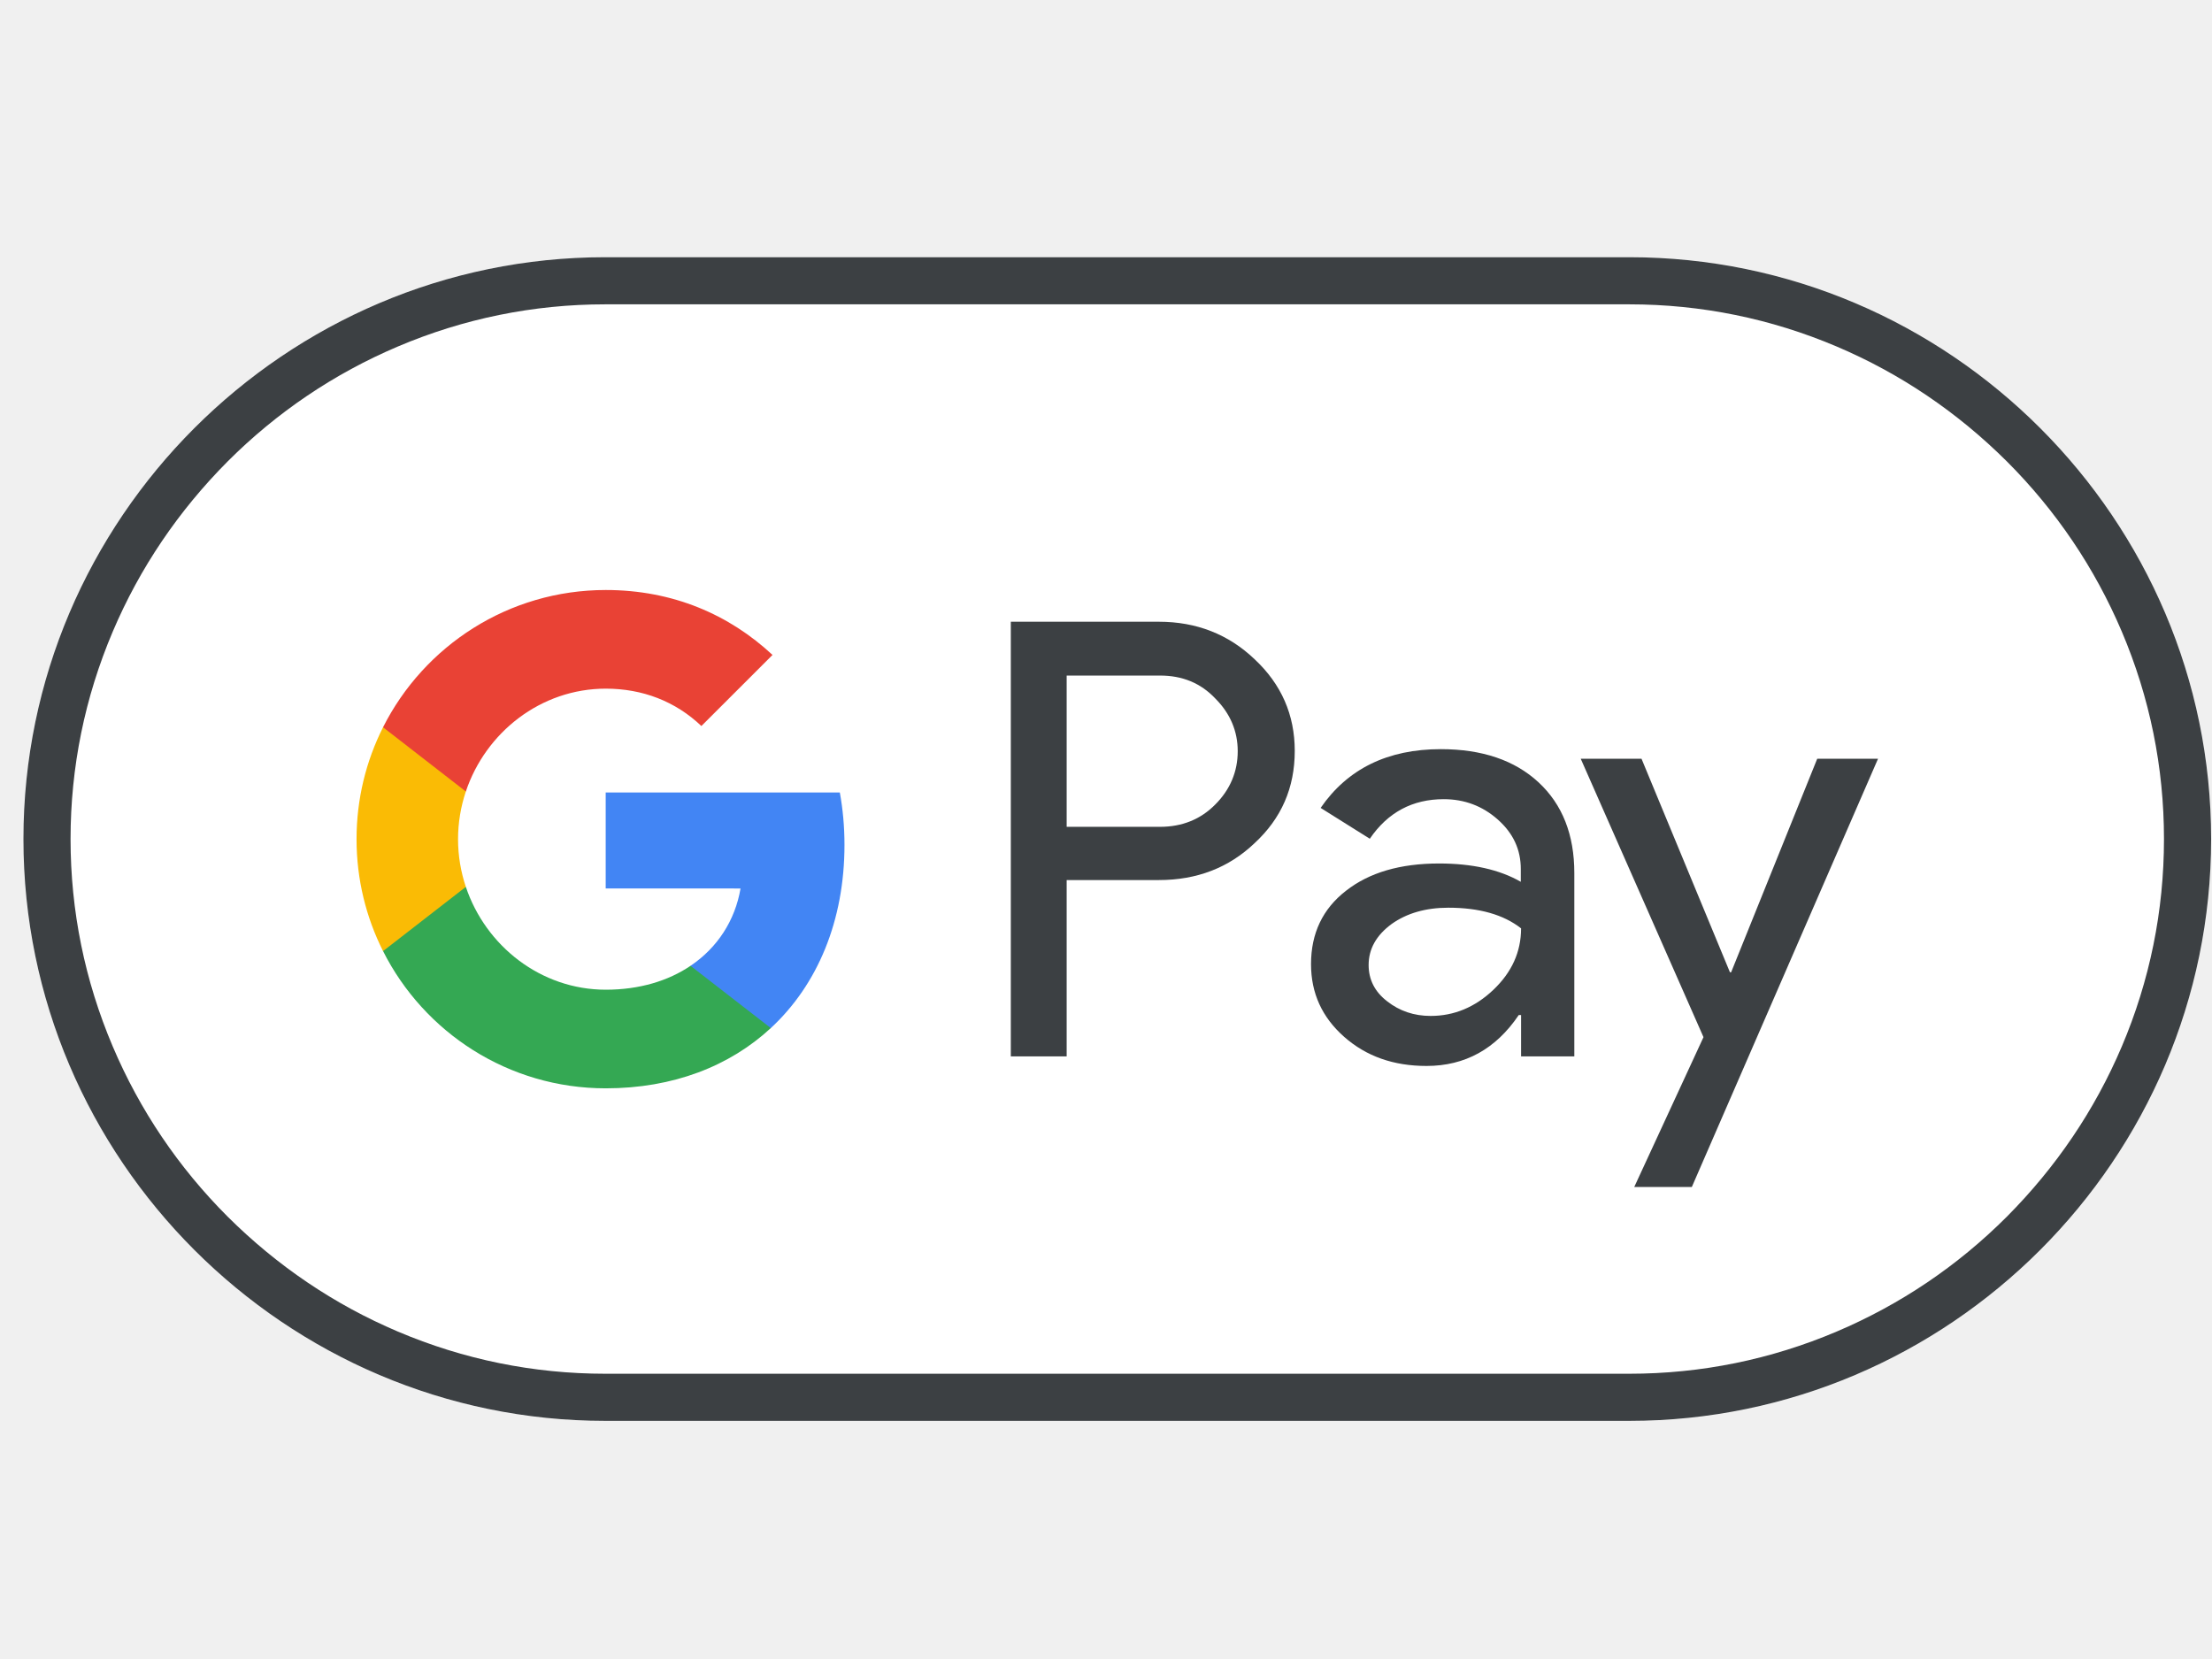
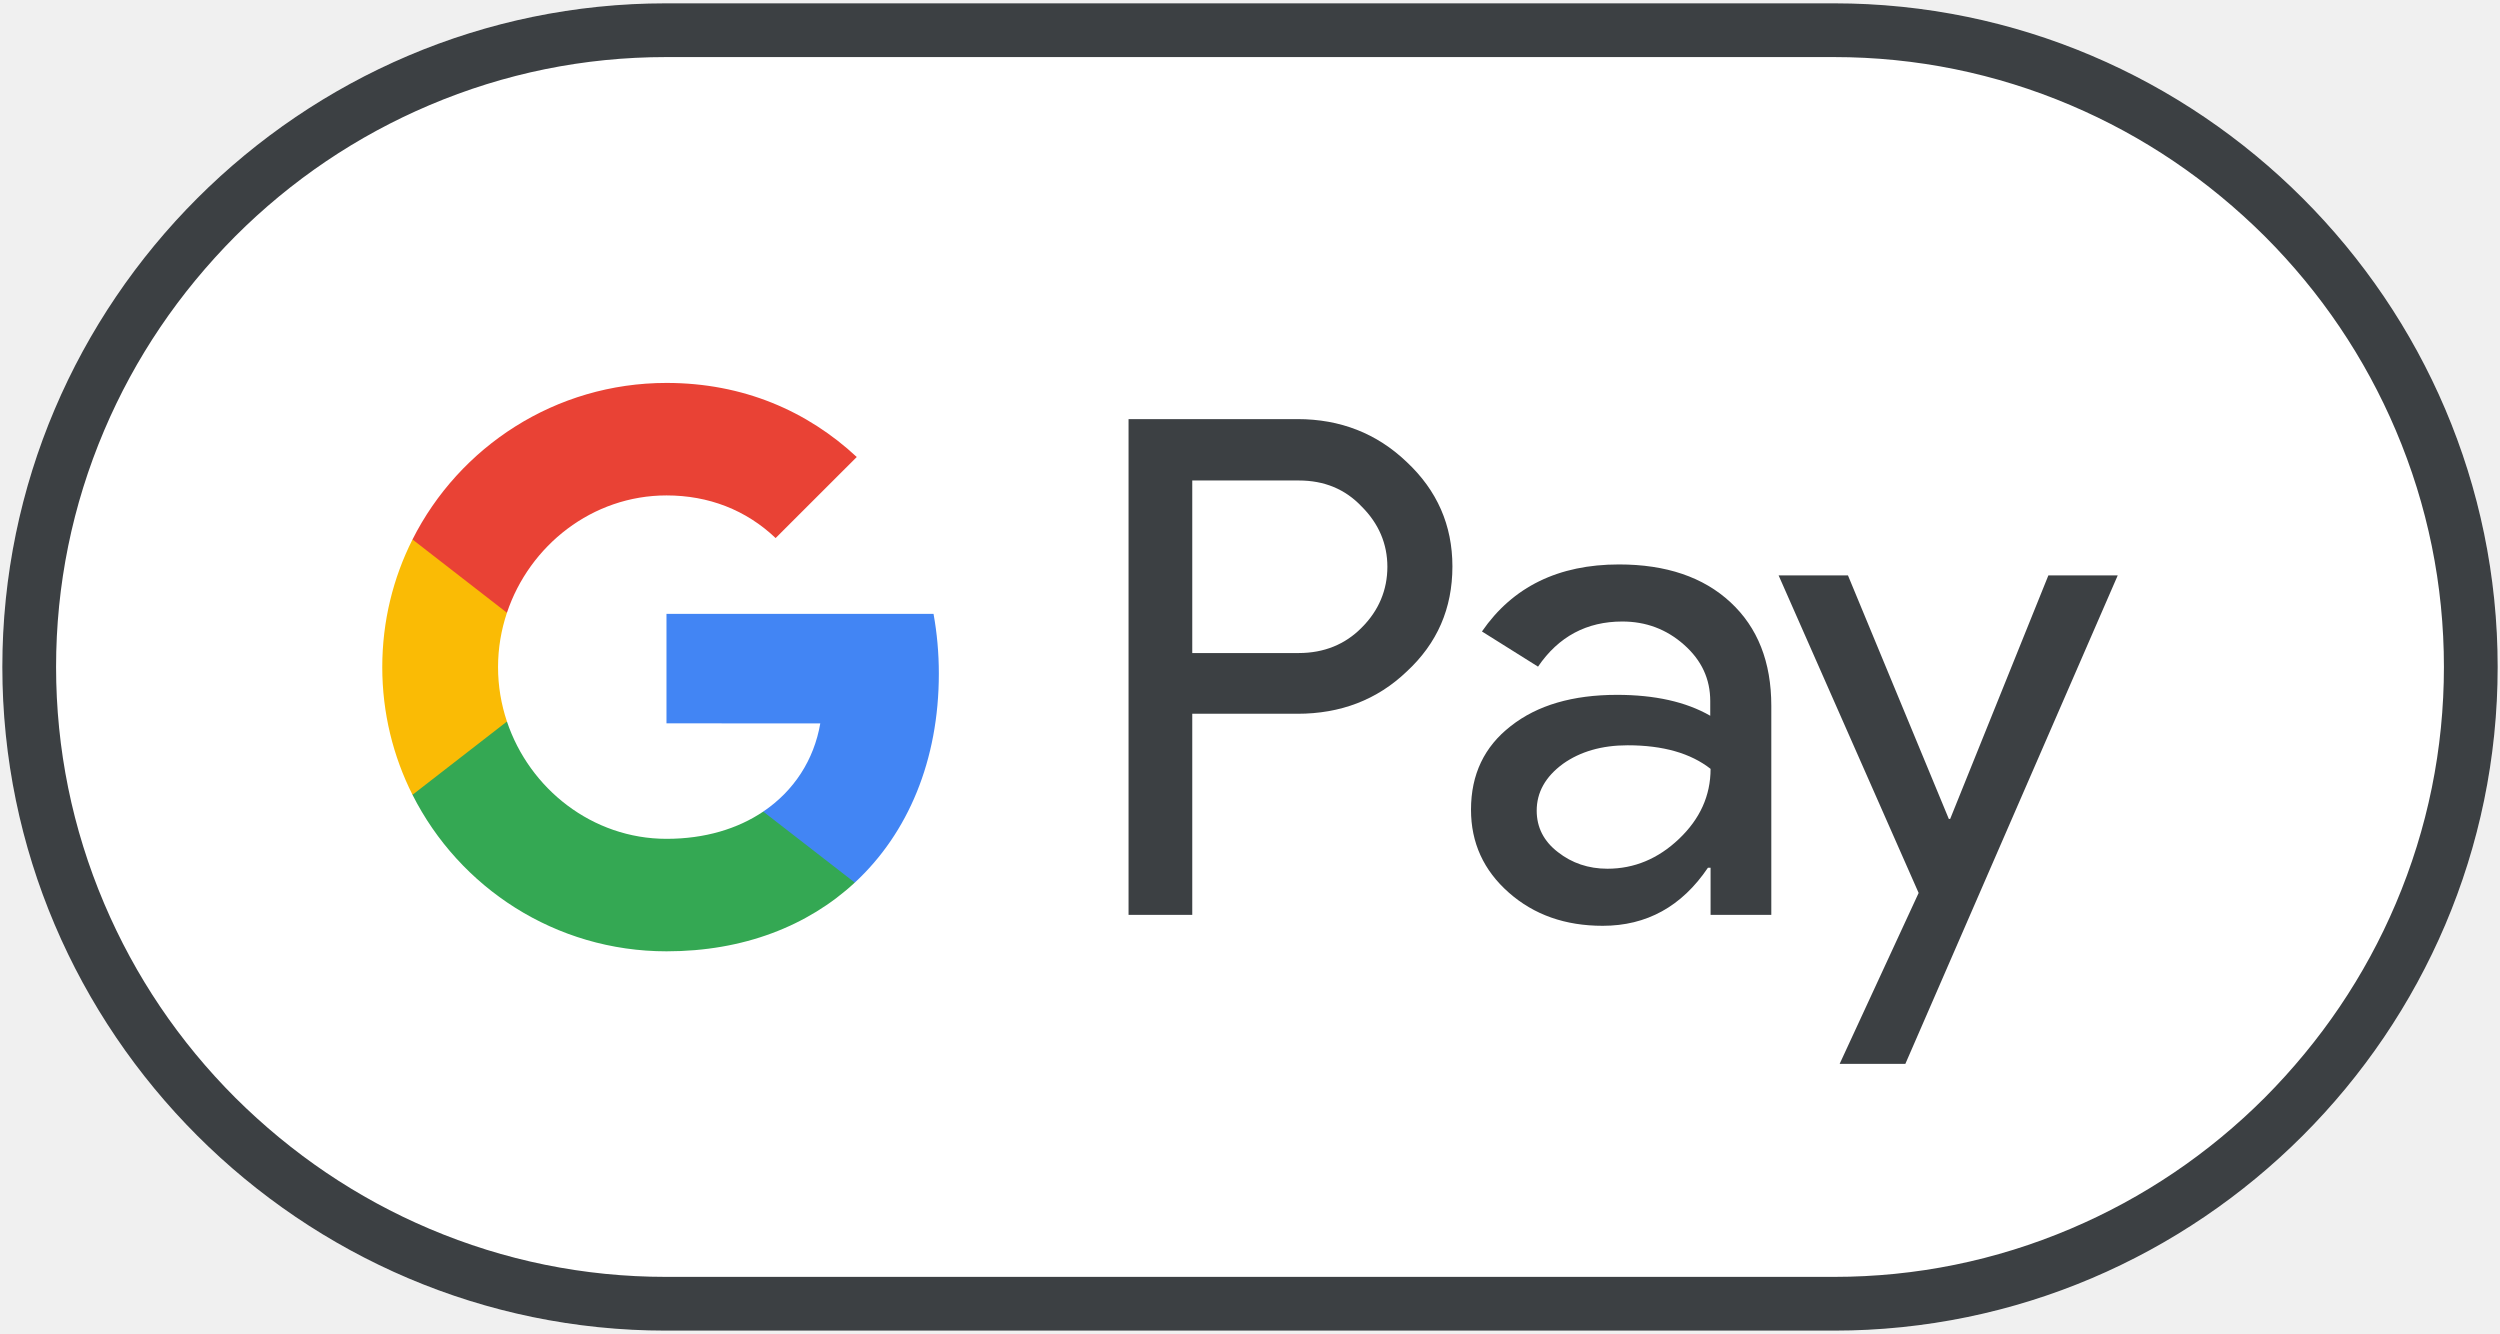
- <svg xmlns="http://www.w3.org/2000/svg" width="96" height="72" viewBox="0 0 96 72" fill="none">
-   <g clip-path="url(#clip0_87_242)">
-     <path d="M70.71 11.163H26.268C12.38 11.163 1.017 22.526 1.017 36.414C1.017 50.302 12.38 61.665 26.268 61.665H70.71C84.599 61.665 95.962 50.302 95.962 36.414C95.962 22.526 84.599 11.163 70.71 11.163Z" fill="white" />
-     <path d="M70.71 13.208C73.829 13.208 76.859 13.827 79.712 15.039C82.477 16.213 84.952 17.892 87.098 20.026C89.232 22.16 90.911 24.647 92.086 27.412C93.298 30.265 93.916 33.295 93.916 36.414C93.916 39.533 93.298 42.563 92.086 45.416C90.911 48.181 89.232 50.656 87.098 52.802C84.965 54.936 82.477 56.615 79.712 57.789C76.859 59.001 73.829 59.62 70.71 59.62H26.268C23.149 59.62 20.119 59.001 17.266 57.789C14.501 56.615 12.026 54.936 9.88 52.802C7.746 50.668 6.067 48.181 4.893 45.416C3.681 42.563 3.062 39.533 3.062 36.414C3.062 33.295 3.681 30.265 4.893 27.412C6.067 24.647 7.746 22.172 9.88 20.026C12.014 17.892 14.501 16.213 17.266 15.039C20.119 13.827 23.149 13.208 26.268 13.208H70.71ZM70.71 11.163H26.268C12.38 11.163 1.017 22.526 1.017 36.414C1.017 50.302 12.38 61.665 26.268 61.665H70.71C84.599 61.665 95.962 50.302 95.962 36.414C95.962 22.526 84.599 11.163 70.71 11.163Z" fill="#3C4043" />
-     <path d="M46.293 38.207V45.846H43.869V26.983H50.296C51.924 26.983 53.313 27.526 54.45 28.611C55.611 29.697 56.192 31.023 56.192 32.589C56.192 34.192 55.611 35.518 54.45 36.591C53.326 37.664 51.937 38.194 50.296 38.194H46.293V38.207ZM46.293 29.306V35.884H50.346C51.306 35.884 52.114 35.556 52.745 34.912C53.389 34.268 53.717 33.485 53.717 32.601C53.717 31.73 53.389 30.96 52.745 30.316C52.114 29.647 51.318 29.319 50.346 29.319H46.293V29.306Z" fill="#3C4043" />
-     <path d="M62.529 32.513C64.322 32.513 65.736 32.993 66.772 33.952C67.807 34.912 68.325 36.225 68.325 37.891V45.846H66.014V44.053H65.913C64.916 45.53 63.577 46.262 61.911 46.262C60.484 46.262 59.297 45.846 58.338 45C57.378 44.154 56.898 43.106 56.898 41.843C56.898 40.505 57.404 39.444 58.413 38.661C59.424 37.866 60.775 37.475 62.454 37.475C63.893 37.475 65.08 37.74 66.002 38.27V37.715C66.002 36.869 65.673 36.162 65.004 35.568C64.335 34.975 63.552 34.684 62.656 34.684C61.305 34.684 60.232 35.253 59.449 36.401L57.315 35.063C58.489 33.359 60.232 32.513 62.529 32.513ZM59.398 41.881C59.398 42.512 59.663 43.043 60.206 43.459C60.737 43.876 61.368 44.091 62.088 44.091C63.11 44.091 64.019 43.712 64.815 42.954C65.61 42.197 66.014 41.313 66.014 40.29C65.257 39.697 64.209 39.394 62.858 39.394C61.873 39.394 61.052 39.634 60.396 40.101C59.727 40.593 59.398 41.187 59.398 41.881Z" fill="#3C4043" />
-     <path d="M81.506 32.929L73.425 51.514H70.926L73.931 45.012L68.603 32.929H71.241L75.079 42.197H75.13L78.867 32.929H81.506Z" fill="#3C4043" />
-     <path d="M36.65 36.667C36.65 35.876 36.58 35.12 36.448 34.393H26.287V38.559L32.139 38.56C31.902 39.947 31.138 41.129 29.968 41.916V44.62H33.451C35.485 42.737 36.65 39.954 36.65 36.667Z" fill="#4285F4" />
-     <path d="M29.969 41.916C29 42.57 27.751 42.953 26.29 42.953C23.468 42.953 21.075 41.051 20.217 38.489H16.624V41.276C18.404 44.809 22.063 47.233 26.29 47.233C29.212 47.233 31.666 46.272 33.453 44.618L29.969 41.916Z" fill="#34A853" />
-     <path d="M19.879 36.42C19.879 35.701 19.999 35.005 20.217 34.351V31.563H16.624C15.888 33.024 15.474 34.673 15.474 36.42C15.474 38.168 15.889 39.817 16.624 41.278L20.217 38.49C19.999 37.836 19.879 37.14 19.879 36.42Z" fill="#FABB05" />
-     <path d="M26.29 29.887C27.885 29.887 29.313 30.436 30.44 31.509L33.527 28.424C31.652 26.678 29.208 25.606 26.29 25.606C22.064 25.606 18.404 28.031 16.624 31.563L20.217 34.351C21.075 31.788 23.468 29.887 26.29 29.887Z" fill="#E94235" />
+ <svg xmlns="http://www.w3.org/2000/svg" version="1.1" id="G_Pay_Acceptance_Mark" viewBox="170 169 753.4 402" xml:space="preserve">
+   <path id="Base_1_" fill="#FFFFFF" d="M722.7,170h-352c-110,0-200,90-200,200l0,0c0,110,90,200,200,200h352c110,0,200-90,200-200l0,0  C922.7,260,832.7,170,722.7,170z" />
+   <path id="Outline" fill="#3C4043" d="M722.7,186.2c24.7,0,48.7,4.9,71.3,14.5c21.9,9.3,41.5,22.6,58.5,39.5  c16.9,16.9,30.2,36.6,39.5,58.5c9.6,22.6,14.5,46.6,14.5,71.3s-4.9,48.7-14.5,71.3c-9.3,21.9-22.6,41.5-39.5,58.5  c-16.9,16.9-36.6,30.2-58.5,39.5c-22.6,9.6-46.6,14.5-71.3,14.5h-352c-24.7,0-48.7-4.9-71.3-14.5c-21.9-9.3-41.5-22.6-58.5-39.5  c-16.9-16.9-30.2-36.6-39.5-58.5c-9.6-22.6-14.5-46.6-14.5-71.3s4.9-48.7,14.5-71.3c9.3-21.9,22.6-41.5,39.5-58.5  c16.9-16.9,36.6-30.2,58.5-39.5c22.6-9.6,46.6-14.5,71.3-14.5L722.7,186.2 M722.7,170h-352c-110,0-200,90-200,200l0,0  c0,110,90,200,200,200h352c110,0,200-90,200-200l0,0C922.7,260,832.7,170,722.7,170L722.7,170z" />
+   <g id="G_Pay_Lockup_1_">
+     <g id="Pay_Typeface_3_">
+       <path id="Letter_p_3_" fill="#3C4043" d="M529.3,384.2v60.5h-19.2V295.3H561c12.9,0,23.9,4.3,32.9,12.9    c9.2,8.6,13.8,19.1,13.8,31.5c0,12.7-4.6,23.2-13.8,31.7c-8.9,8.5-19.9,12.7-32.9,12.7h-31.7V384.2z M529.3,313.7v52.1h32.1    c7.6,0,14-2.6,19-7.7c5.1-5.1,7.7-11.3,7.7-18.3c0-6.9-2.6-13-7.7-18.1c-5-5.3-11.3-7.9-19-7.9h-32.1V313.7z" />
+       <path id="Letter_a_3_" fill="#3C4043" d="M657.9,339.1c14.2,0,25.4,3.8,33.6,11.4c8.2,7.6,12.3,18,12.3,31.2v63h-18.3v-14.2h-0.8    c-7.9,11.7-18.5,17.5-31.7,17.5c-11.3,0-20.7-3.3-28.3-10s-11.4-15-11.4-25c0-10.6,4-19,12-25.2c8-6.3,18.7-9.4,32-9.4    c11.4,0,20.8,2.1,28.1,6.3v-4.4c0-6.7-2.6-12.3-7.9-17c-5.3-4.7-11.5-7-18.6-7c-10.7,0-19.2,4.5-25.4,13.6l-16.9-10.6    C625.9,345.8,639.7,339.1,657.9,339.1z M633.1,413.3c0,5,2.1,9.2,6.4,12.5c4.2,3.3,9.2,5,14.9,5c8.1,0,15.3-3,21.6-9    s9.5-13,9.5-21.1c-6-4.7-14.3-7.1-25-7.1c-7.8,0-14.3,1.9-19.5,5.6C635.7,403.1,633.1,407.8,633.1,413.3z" />
+       <path id="Letter_y_3_" fill="#3C4043" d="M808.2,342.4l-64,147.2h-19.8l23.8-51.5L706,342.4h20.9l30.4,73.4h0.4l29.6-73.4H808.2z" />
+     </g>
+     <g id="G_Mark_1_">
+       <path id="Blue_500" fill="#4285F4" d="M452.93,372c0-6.26-0.56-12.25-1.6-18.01h-80.48v33L417.2,387    c-1.88,10.98-7.93,20.34-17.2,26.58v21.41h27.59C443.7,420.08,452.93,398.04,452.93,372z" />
+       <path id="Green_500_1_" fill="#34A853" d="M400.01,413.58c-7.68,5.18-17.57,8.21-29.14,8.21c-22.35,0-41.31-15.06-48.1-35.36    h-28.46v22.08c14.1,27.98,43.08,47.18,76.56,47.18c23.14,0,42.58-7.61,56.73-20.71L400.01,413.58z" />
+       <path id="Yellow_500_1_" fill="#FABB05" d="M320.09,370.05c0-5.7,0.95-11.21,2.68-16.39v-22.08h-28.46    c-5.83,11.57-9.11,24.63-9.11,38.47s3.29,26.9,9.11,38.47l28.46-22.08C321.04,381.26,320.09,375.75,320.09,370.05z" />
+       <path id="Red_500" fill="#E94235" d="M370.87,318.3c12.63,0,23.94,4.35,32.87,12.85l24.45-24.43    c-14.85-13.83-34.21-22.32-57.32-22.32c-33.47,0-62.46,19.2-76.56,47.18l28.46,22.08C329.56,333.36,348.52,318.3,370.87,318.3z" />
+     </g>
  </g>
-   <defs>
-     <clipPath id="clip0_87_242">
-       <rect width="96" height="50.637" fill="white" transform="translate(0 11)" />
-     </clipPath>
-   </defs>
</svg>
